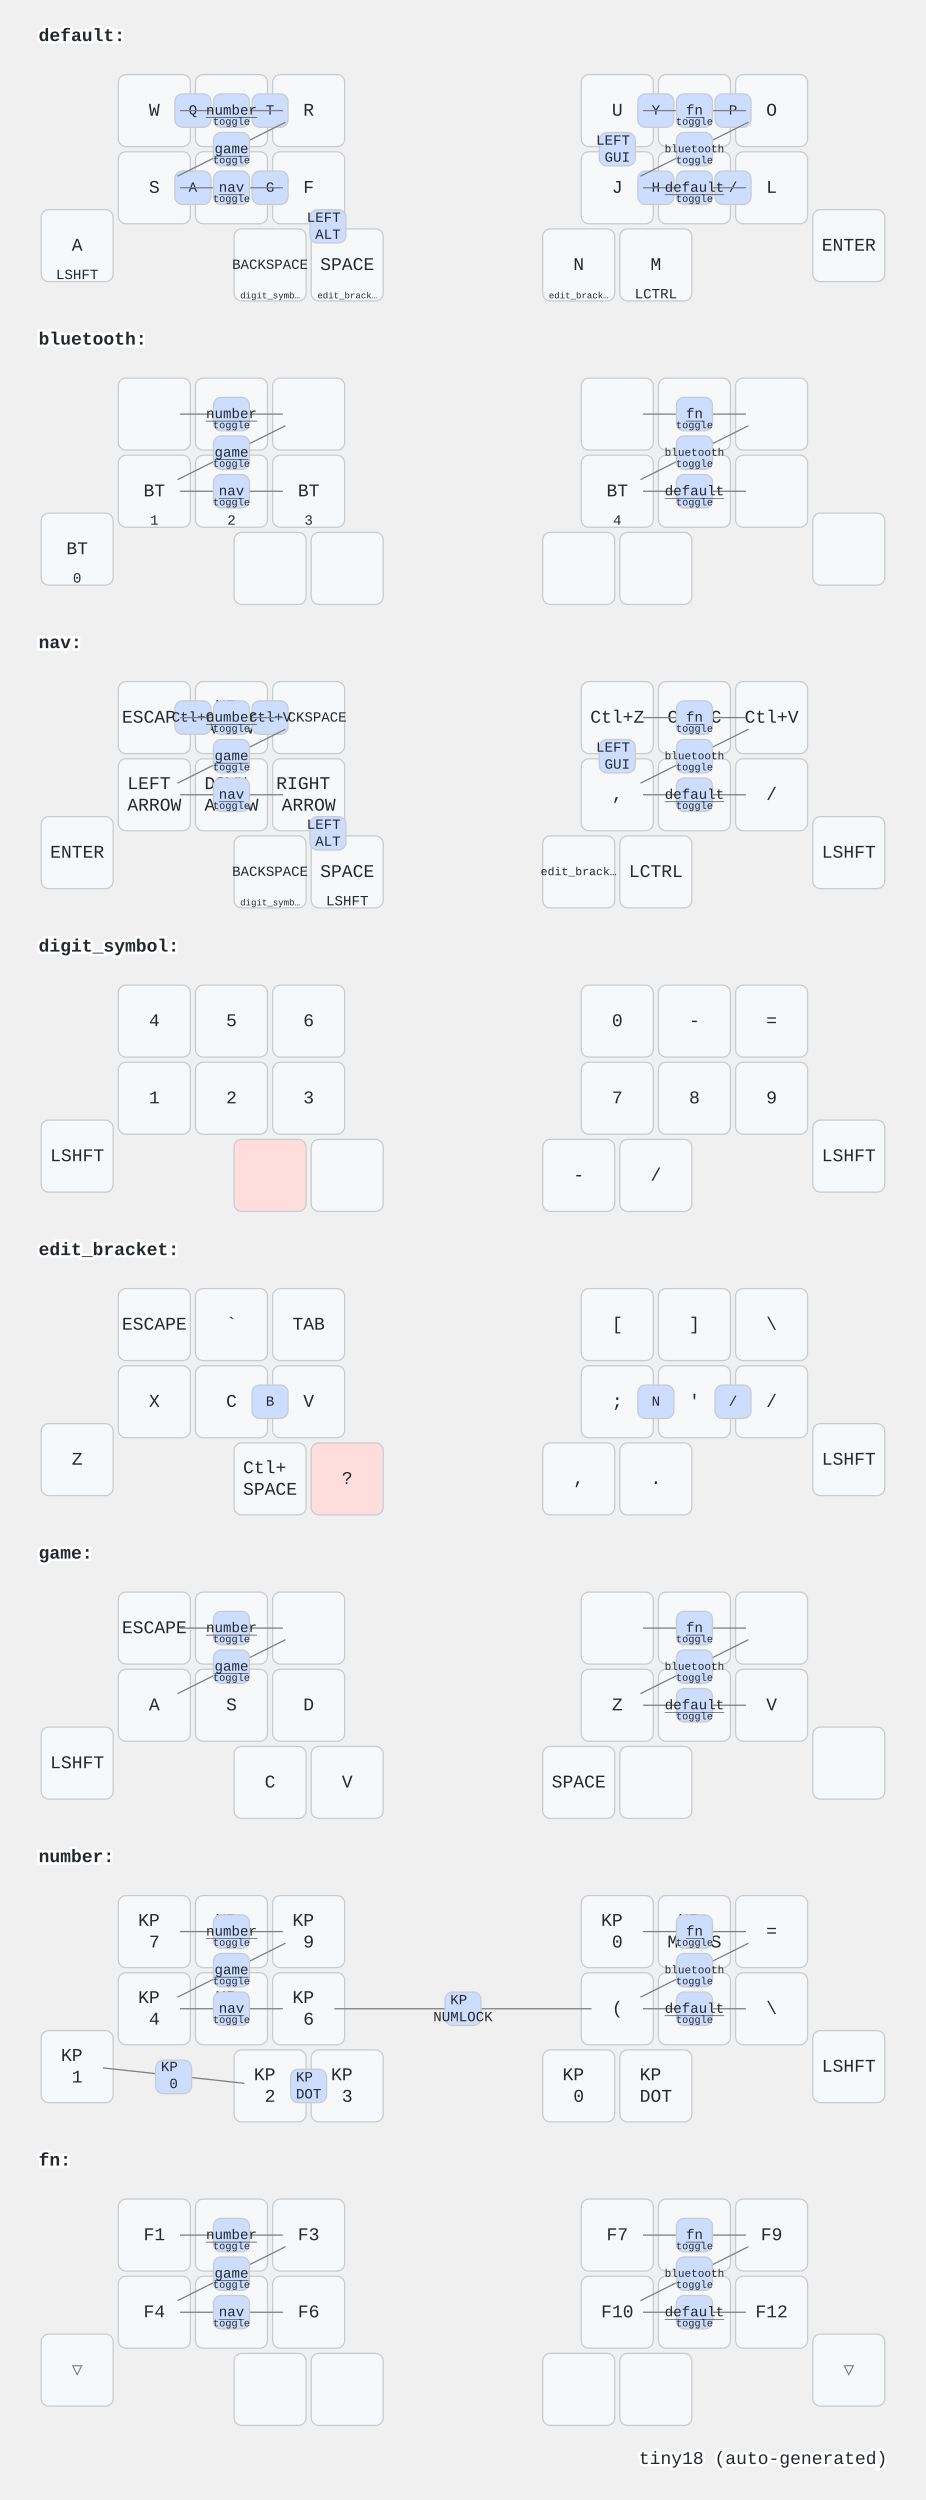
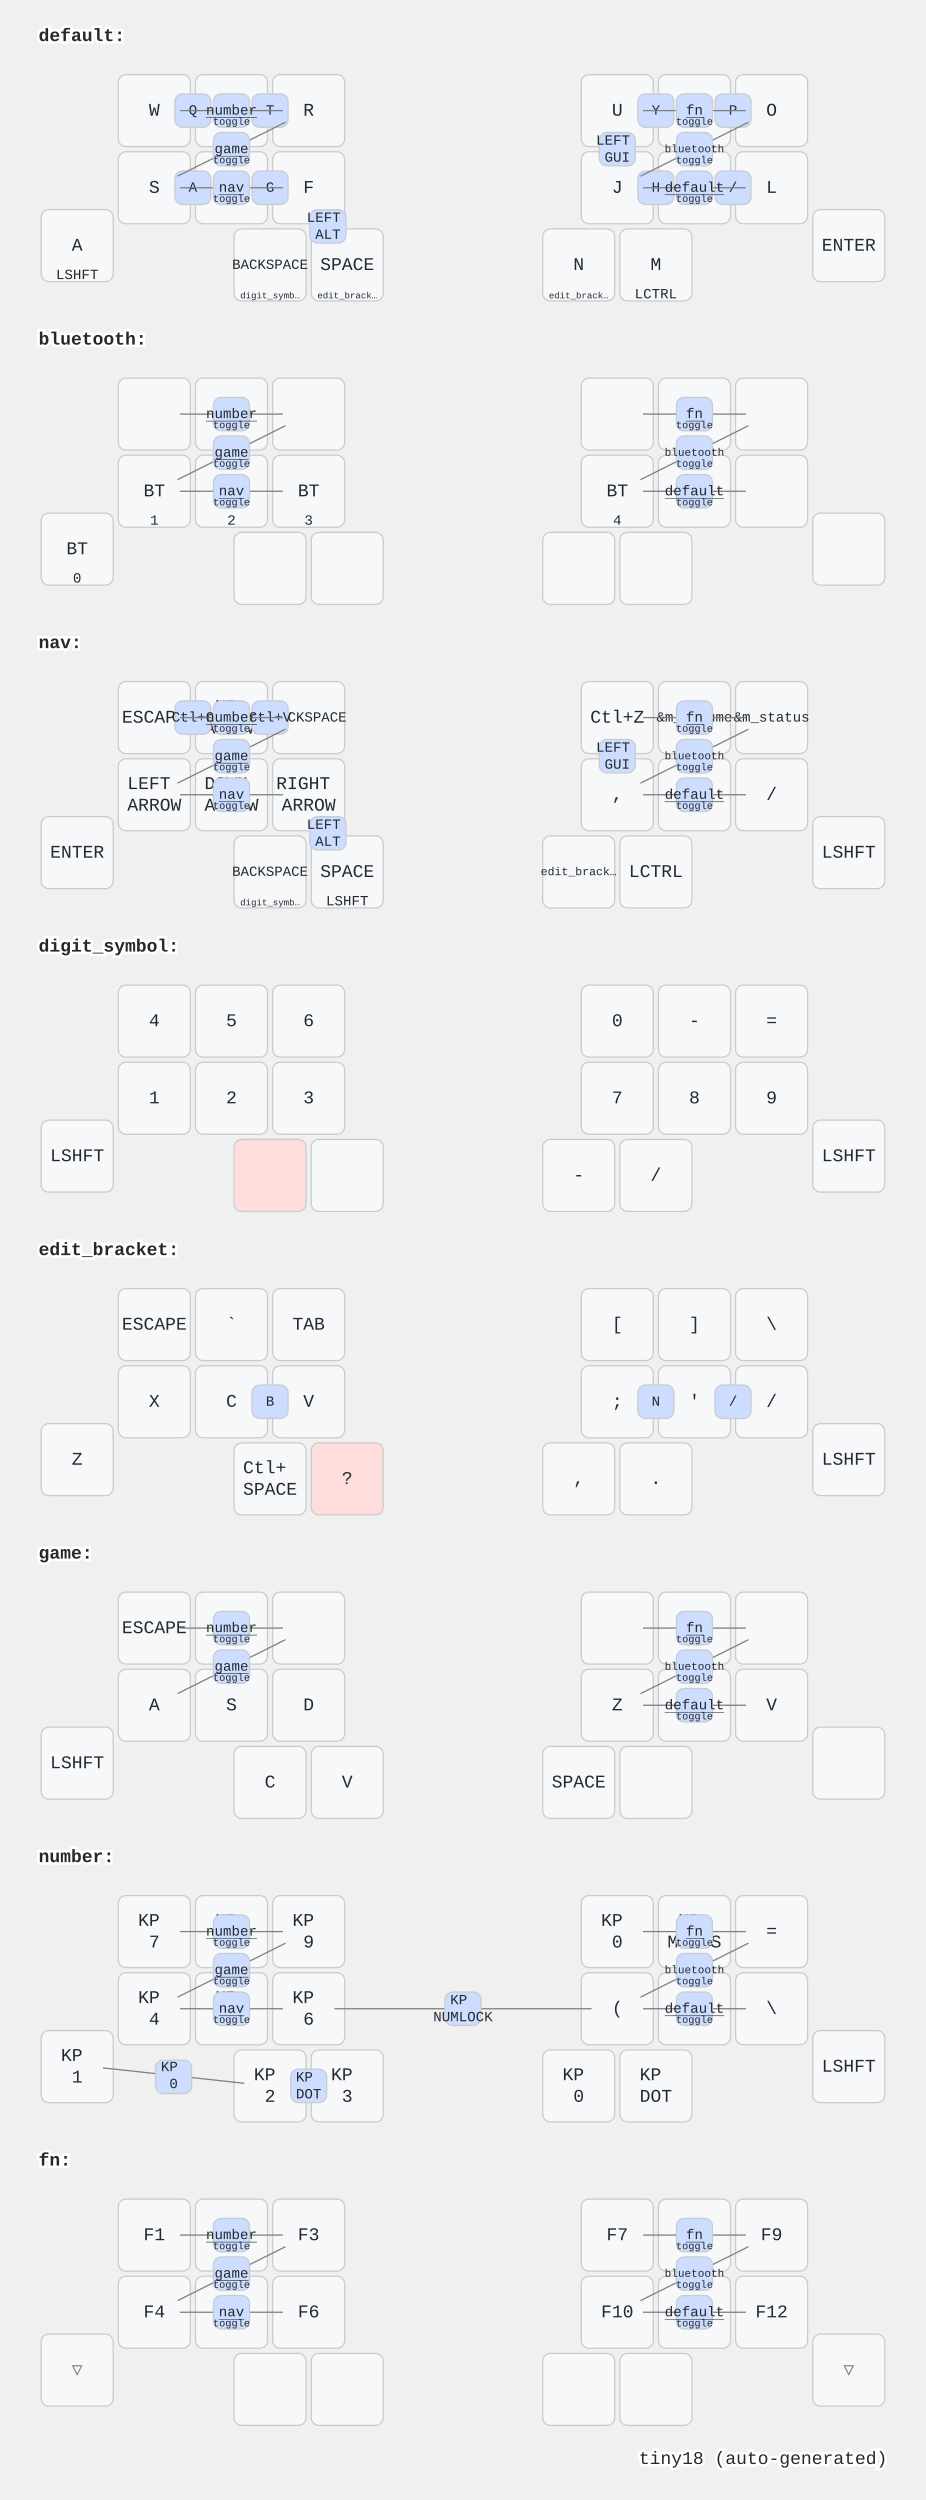
<svg xmlns="http://www.w3.org/2000/svg" width="720" height="1944" viewBox="0 0 720 1944" class="keymap">
  <style>/* inherit to force styles through use tags */
svg path {
    fill: inherit;
}

/* font and background color specifications */
svg.keymap {
    font-family: SFMono-Regular,Consolas,Liberation Mono,Menlo,monospace;
    font-size: 14px;
    font-kerning: normal;
    text-rendering: optimizeLegibility;
    fill: #24292e;
}

/* default key styling */
rect.key {
    fill: #f6f8fa;
}

rect.key, rect.combo {
    stroke: #c9cccf;
    stroke-width: 1;
}

/* default key side styling, only used is draw_key_sides is set */
rect.side {
    filter: brightness(90%);
}

/* color accent for combo boxes */
rect.combo, rect.combo-separate {
    fill: #cdf;
}

/* color accent for held keys */
rect.held, rect.combo.held {
    fill: #fdd;
}

/* color accent for ghost (optional) keys */
rect.ghost, rect.combo.ghost {
    stroke-dasharray: 4, 4;
    stroke-width: 2;
}

text {
    text-anchor: middle;
    dominant-baseline: middle;
}

/* styling for layer labels */
text.label {
    font-weight: bold;
    text-anchor: start;
    stroke: white;
    stroke-width: 4;
    paint-order: stroke;
}

/* styling for optional footer */
text.footer {
    text-anchor: end;
    dominant-baseline: auto;
    stroke: white;
    stroke-width: 4;
    paint-order: stroke;
}

/* styling for combo tap, and key non-tap label text */
text.combo, text.hold, text.shifted, text.left, text.right, text.tl, text.tr, text.bl, text.br {
    font-size: 11px;
}

text.hold, text.bl, text.br {
    text-anchor: middle;
    dominant-baseline: auto;
}

text.shifted, text.tl, text.tr {
    text-anchor: middle;
    dominant-baseline: hanging;
}

text.left, text.tl, text.bl {
    text-anchor: start;
}

text.right, text.tr, text.br {
    text-anchor: end;
}

text.layer-activator {
    text-decoration: underline;
}

/* styling for hold/shifted label text in combo box */
text.combo.hold, text.combo.shifted, text.combo.left, text.combo.right {
    font-size: 8px;
}

/* lighter symbol for transparent keys */
text.trans {
    fill: #7b7e81;
}

/* styling for combo dendrons */
path.combo {
    stroke-width: 1;
    stroke: gray;
    fill: none;
}

/* Start Tabler Icons Cleanup */
/* cannot use height/width with glyphs */
.icon-tabler &gt; path {
    fill: inherit;
    stroke: inherit;
    stroke-width: 2;
}
/* hide tabler's default box */
.icon-tabler &gt; path[stroke="none"][fill="none"] {
    visibility: hidden;
}
/* End Tabler Icons Cleanup */
</style>
  <g transform="translate(30, 0)" class="layer-default">
    <text x="0" y="28" class="label" id="default">default:</text>
    <g transform="translate(0, 56)">
      <g transform="translate(90, 30)" class="key keypos-0">
        <rect rx="6" ry="6" x="-28" y="-28" width="56" height="56" class="key" />
        <text x="0" y="0" class="key tap">W</text>
      </g>
      <g transform="translate(150, 30)" class="key keypos-1">
        <rect rx="6" ry="6" x="-28" y="-28" width="56" height="56" class="key" />
        <text x="0" y="0" class="key tap">E</text>
      </g>
      <g transform="translate(210, 30)" class="key keypos-2">
        <rect rx="6" ry="6" x="-28" y="-28" width="56" height="56" class="key" />
        <text x="0" y="0" class="key tap">R</text>
      </g>
      <g transform="translate(450, 30)" class="key keypos-3">
        <rect rx="6" ry="6" x="-28" y="-28" width="56" height="56" class="key" />
        <text x="0" y="0" class="key tap">U</text>
      </g>
      <g transform="translate(510, 30)" class="key keypos-4">
        <rect rx="6" ry="6" x="-28" y="-28" width="56" height="56" class="key" />
        <text x="0" y="0" class="key tap">I</text>
      </g>
      <g transform="translate(570, 30)" class="key keypos-5">
        <rect rx="6" ry="6" x="-28" y="-28" width="56" height="56" class="key" />
        <text x="0" y="0" class="key tap">O</text>
      </g>
      <g transform="translate(30, 135)" class="key keypos-6">
        <rect rx="6" ry="6" x="-28" y="-28" width="56" height="56" class="key" />
        <text x="0" y="0" class="key tap">A</text>
        <text x="0" y="26" class="key hold">LSHFT</text>
      </g>
      <g transform="translate(90, 90)" class="key keypos-7">
        <rect rx="6" ry="6" x="-28" y="-28" width="56" height="56" class="key" />
        <text x="0" y="0" class="key tap">S</text>
      </g>
      <g transform="translate(150, 90)" class="key keypos-8">
        <rect rx="6" ry="6" x="-28" y="-28" width="56" height="56" class="key" />
        <text x="0" y="0" class="key tap">D</text>
      </g>
      <g transform="translate(210, 90)" class="key keypos-9">
        <rect rx="6" ry="6" x="-28" y="-28" width="56" height="56" class="key" />
        <text x="0" y="0" class="key tap">F</text>
      </g>
      <g transform="translate(450, 90)" class="key keypos-10">
        <rect rx="6" ry="6" x="-28" y="-28" width="56" height="56" class="key" />
        <text x="0" y="0" class="key tap">J</text>
      </g>
      <g transform="translate(510, 90)" class="key keypos-11">
        <rect rx="6" ry="6" x="-28" y="-28" width="56" height="56" class="key" />
        <text x="0" y="0" class="key tap">K</text>
      </g>
      <g transform="translate(570, 90)" class="key keypos-12">
        <rect rx="6" ry="6" x="-28" y="-28" width="56" height="56" class="key" />
        <text x="0" y="0" class="key tap">L</text>
      </g>
      <g transform="translate(630, 135)" class="key keypos-13">
        <rect rx="6" ry="6" x="-28" y="-28" width="56" height="56" class="key" />
        <text x="0" y="0" class="key tap">ENTER</text>
      </g>
      <g transform="translate(180, 150)" class="key keypos-14">
        <rect rx="6" ry="6" x="-28" y="-28" width="56" height="56" class="key" />
        <text x="0" y="0" class="key tap">
          <tspan style="font-size: 78%">BACKSPACE</tspan>
        </text>
        <a href="#digit_symbol">
          <text x="0" y="26" class="key hold layer-activator">
            <tspan style="font-size: 64%">digit_symb…</tspan>
          </text>
        </a>
      </g>
      <g transform="translate(240, 150)" class="key keypos-15">
        <rect rx="6" ry="6" x="-28" y="-28" width="56" height="56" class="key" />
        <text x="0" y="0" class="key tap">SPACE</text>
        <a href="#edit_bracket">
          <text x="0" y="26" class="key hold layer-activator">
            <tspan style="font-size: 64%">edit_brack…</tspan>
          </text>
        </a>
      </g>
      <g transform="translate(420, 150)" class="key keypos-16">
        <rect rx="6" ry="6" x="-28" y="-28" width="56" height="56" class="key" />
        <text x="0" y="0" class="key tap">N</text>
        <a href="#edit_bracket">
          <text x="0" y="26" class="key hold layer-activator">
            <tspan style="font-size: 64%">edit_brack…</tspan>
          </text>
        </a>
      </g>
      <g transform="translate(480, 150)" class="key keypos-17">
        <rect rx="6" ry="6" x="-28" y="-28" width="56" height="56" class="key" />
        <text x="0" y="0" class="key tap">M</text>
        <text x="0" y="26" class="key hold">LCTRL</text>
      </g>
      <g class="combo combopos-0">
        <rect rx="6" ry="6" x="106" y="17" width="28" height="26" class="combo" />
        <text x="120" y="30" class="combo tap">Q</text>
      </g>
      <g class="combo combopos-1">
        <rect rx="6" ry="6" x="166" y="17" width="28" height="26" class="combo" />
        <text x="180" y="30" class="combo tap">T</text>
      </g>
      <g class="combo combopos-2">
        <rect rx="6" ry="6" x="106" y="77" width="28" height="26" class="combo" />
        <text x="120" y="90" class="combo tap">A</text>
      </g>
      <g class="combo combopos-3">
        <rect rx="6" ry="6" x="466" y="17" width="28" height="26" class="combo" />
        <text x="480" y="30" class="combo tap">Y</text>
      </g>
      <g class="combo combopos-4">
        <rect rx="6" ry="6" x="526" y="17" width="28" height="26" class="combo" />
        <text x="540" y="30" class="combo tap">P</text>
      </g>
      <g class="combo combopos-5">
        <rect rx="6" ry="6" x="166" y="77" width="28" height="26" class="combo" />
        <text x="180" y="90" class="combo tap">G</text>
      </g>
      <g class="combo combopos-6">
        <rect rx="6" ry="6" x="466" y="77" width="28" height="26" class="combo" />
        <text x="480" y="90" class="combo tap">H</text>
      </g>
      <g class="combo combopos-7">
        <rect rx="6" ry="6" x="526" y="77" width="28" height="26" class="combo" />
        <text x="540" y="90" class="combo tap">/</text>
      </g>
      <g class="combo combopos-8">
        <rect rx="6" ry="6" x="211" y="107" width="28" height="26" class="combo" />
        <text x="225" y="120" class="combo tap">
          <tspan x="225" dy="-0.6em">LEFT</tspan>
          <tspan x="225" dy="1.2em">ALT</tspan>
        </text>
      </g>
      <g class="combo combopos-9">
        <rect rx="6" ry="6" x="436" y="47" width="28" height="26" class="combo" />
        <text x="450" y="60" class="combo tap">
          <tspan x="450" dy="-0.6em">LEFT</tspan>
          <tspan x="450" dy="1.2em">GUI</tspan>
        </text>
      </g>
      <g class="combo combopos-10">
        <path d="M510,90 l-40,0" class="combo" />
        <path d="M510,90 l40,0" class="combo" />
        <rect rx="6" ry="6" x="496" y="77" width="28" height="26" class="combo" />
        <a href="#default">
          <text x="510" y="90" class="combo tap layer-activator">default</text>
        </a>
        <text x="510" y="101" class="combo hold">toggle</text>
      </g>
      <g class="combo combopos-11">
        <path d="M150,90 l-40,0" class="combo" />
        <path d="M150,90 l40,0" class="combo" />
        <rect rx="6" ry="6" x="136" y="77" width="28" height="26" class="combo" />
        <a href="#nav">
          <text x="150" y="90" class="combo tap layer-activator">nav</text>
        </a>
        <text x="150" y="101" class="combo hold">toggle</text>
      </g>
      <g class="combo combopos-12">
        <path d="M150,30 l-40,0" class="combo" />
        <path d="M150,30 l40,0" class="combo" />
        <rect rx="6" ry="6" x="136" y="17" width="28" height="26" class="combo" />
        <a href="#number">
          <text x="150" y="30" class="combo tap layer-activator">number</text>
        </a>
        <text x="150" y="41" class="combo hold">toggle</text>
      </g>
      <g class="combo combopos-13">
        <path d="M150,60 l42,-21" class="combo" />
        <path d="M150,60 l-42,21" class="combo" />
        <rect rx="6" ry="6" x="136" y="47" width="28" height="26" class="combo" />
        <a href="#game">
          <text x="150" y="60" class="combo tap layer-activator">game</text>
        </a>
        <text x="150" y="71" class="combo hold">toggle</text>
      </g>
      <g class="combo combopos-14">
        <path d="M510,30 l-40,0" class="combo" />
        <path d="M510,30 l40,0" class="combo" />
        <rect rx="6" ry="6" x="496" y="17" width="28" height="26" class="combo" />
        <a href="#fn">
          <text x="510" y="30" class="combo tap layer-activator">fn</text>
        </a>
        <text x="510" y="41" class="combo hold">toggle</text>
      </g>
      <g class="combo combopos-15">
        <path d="M510,60 l42,-21" class="combo" />
        <path d="M510,60 l-42,21" class="combo" />
        <rect rx="6" ry="6" x="496" y="47" width="28" height="26" class="combo" />
        <a href="#bluetooth">
          <text x="510" y="60" class="combo tap layer-activator">
            <tspan style="font-size: 78%">bluetooth</tspan>
          </text>
        </a>
        <text x="510" y="71" class="combo hold">toggle</text>
      </g>
    </g>
  </g>
  <g transform="translate(30, 236)" class="layer-bluetooth">
    <text x="0" y="28" class="label" id="bluetooth">bluetooth:</text>
    <g transform="translate(0, 56)">
      <g transform="translate(90, 30)" class="key keypos-0">
        <rect rx="6" ry="6" x="-28" y="-28" width="56" height="56" class="key" />
      </g>
      <g transform="translate(150, 30)" class="key keypos-1">
        <rect rx="6" ry="6" x="-28" y="-28" width="56" height="56" class="key" />
      </g>
      <g transform="translate(210, 30)" class="key keypos-2">
        <rect rx="6" ry="6" x="-28" y="-28" width="56" height="56" class="key" />
      </g>
      <g transform="translate(450, 30)" class="key keypos-3">
        <rect rx="6" ry="6" x="-28" y="-28" width="56" height="56" class="key" />
      </g>
      <g transform="translate(510, 30)" class="key keypos-4">
        <rect rx="6" ry="6" x="-28" y="-28" width="56" height="56" class="key" />
      </g>
      <g transform="translate(570, 30)" class="key keypos-5">
        <rect rx="6" ry="6" x="-28" y="-28" width="56" height="56" class="key" />
      </g>
      <g transform="translate(30, 135)" class="key keypos-6">
        <rect rx="6" ry="6" x="-28" y="-28" width="56" height="56" class="key" />
        <text x="0" y="0" class="key tap">BT</text>
        <text x="0" y="26" class="key hold">0</text>
      </g>
      <g transform="translate(90, 90)" class="key keypos-7">
        <rect rx="6" ry="6" x="-28" y="-28" width="56" height="56" class="key" />
        <text x="0" y="0" class="key tap">BT</text>
        <text x="0" y="26" class="key hold">1</text>
      </g>
      <g transform="translate(150, 90)" class="key keypos-8">
        <rect rx="6" ry="6" x="-28" y="-28" width="56" height="56" class="key" />
        <text x="0" y="0" class="key tap">BT</text>
        <text x="0" y="26" class="key hold">2</text>
      </g>
      <g transform="translate(210, 90)" class="key keypos-9">
        <rect rx="6" ry="6" x="-28" y="-28" width="56" height="56" class="key" />
        <text x="0" y="0" class="key tap">BT</text>
        <text x="0" y="26" class="key hold">3</text>
      </g>
      <g transform="translate(450, 90)" class="key keypos-10">
        <rect rx="6" ry="6" x="-28" y="-28" width="56" height="56" class="key" />
        <text x="0" y="0" class="key tap">BT</text>
        <text x="0" y="26" class="key hold">4</text>
      </g>
      <g transform="translate(510, 90)" class="key keypos-11">
        <rect rx="6" ry="6" x="-28" y="-28" width="56" height="56" class="key" />
      </g>
      <g transform="translate(570, 90)" class="key keypos-12">
        <rect rx="6" ry="6" x="-28" y="-28" width="56" height="56" class="key" />
      </g>
      <g transform="translate(630, 135)" class="key keypos-13">
        <rect rx="6" ry="6" x="-28" y="-28" width="56" height="56" class="key" />
      </g>
      <g transform="translate(180, 150)" class="key keypos-14">
        <rect rx="6" ry="6" x="-28" y="-28" width="56" height="56" class="key" />
      </g>
      <g transform="translate(240, 150)" class="key keypos-15">
        <rect rx="6" ry="6" x="-28" y="-28" width="56" height="56" class="key" />
      </g>
      <g transform="translate(420, 150)" class="key keypos-16">
        <rect rx="6" ry="6" x="-28" y="-28" width="56" height="56" class="key" />
      </g>
      <g transform="translate(480, 150)" class="key keypos-17">
        <rect rx="6" ry="6" x="-28" y="-28" width="56" height="56" class="key" />
      </g>
      <g class="combo combopos-0">
        <path d="M510,90 l-40,0" class="combo" />
        <path d="M510,90 l40,0" class="combo" />
        <rect rx="6" ry="6" x="496" y="77" width="28" height="26" class="combo" />
        <a href="#default">
          <text x="510" y="90" class="combo tap layer-activator">default</text>
        </a>
        <text x="510" y="101" class="combo hold">toggle</text>
      </g>
      <g class="combo combopos-1">
        <path d="M150,90 l-40,0" class="combo" />
        <path d="M150,90 l40,0" class="combo" />
        <rect rx="6" ry="6" x="136" y="77" width="28" height="26" class="combo" />
        <a href="#nav">
          <text x="150" y="90" class="combo tap layer-activator">nav</text>
        </a>
        <text x="150" y="101" class="combo hold">toggle</text>
      </g>
      <g class="combo combopos-2">
        <path d="M150,30 l-40,0" class="combo" />
        <path d="M150,30 l40,0" class="combo" />
        <rect rx="6" ry="6" x="136" y="17" width="28" height="26" class="combo" />
        <a href="#number">
          <text x="150" y="30" class="combo tap layer-activator">number</text>
        </a>
        <text x="150" y="41" class="combo hold">toggle</text>
      </g>
      <g class="combo combopos-3">
        <path d="M150,60 l42,-21" class="combo" />
        <path d="M150,60 l-42,21" class="combo" />
        <rect rx="6" ry="6" x="136" y="47" width="28" height="26" class="combo" />
        <a href="#game">
          <text x="150" y="60" class="combo tap layer-activator">game</text>
        </a>
        <text x="150" y="71" class="combo hold">toggle</text>
      </g>
      <g class="combo combopos-4">
        <path d="M510,30 l-40,0" class="combo" />
        <path d="M510,30 l40,0" class="combo" />
        <rect rx="6" ry="6" x="496" y="17" width="28" height="26" class="combo" />
        <a href="#fn">
          <text x="510" y="30" class="combo tap layer-activator">fn</text>
        </a>
        <text x="510" y="41" class="combo hold">toggle</text>
      </g>
      <g class="combo combopos-5">
        <path d="M510,60 l42,-21" class="combo" />
        <path d="M510,60 l-42,21" class="combo" />
        <rect rx="6" ry="6" x="496" y="47" width="28" height="26" class="combo" />
        <a href="#bluetooth">
          <text x="510" y="60" class="combo tap layer-activator">
            <tspan style="font-size: 78%">bluetooth</tspan>
          </text>
        </a>
        <text x="510" y="71" class="combo hold">toggle</text>
      </g>
    </g>
  </g>
  <g transform="translate(30, 472)" class="layer-nav">
    <text x="0" y="28" class="label" id="nav">nav:</text>
    <g transform="translate(0, 56)">
      <g transform="translate(90, 30)" class="key keypos-0">
        <rect rx="6" ry="6" x="-28" y="-28" width="56" height="56" class="key" />
        <text x="0" y="0" class="key tap">ESCAPE</text>
      </g>
      <g transform="translate(150, 30)" class="key keypos-1">
        <rect rx="6" ry="6" x="-28" y="-28" width="56" height="56" class="key" />
        <text x="0" y="0" class="key tap">
          <tspan x="0" dy="-0.6em">UP</tspan>
          <tspan x="0" dy="1.2em">ARROW</tspan>
        </text>
      </g>
      <g transform="translate(210, 30)" class="key keypos-2">
        <rect rx="6" ry="6" x="-28" y="-28" width="56" height="56" class="key" />
        <text x="0" y="0" class="key tap">
          <tspan style="font-size: 78%">BACKSPACE</tspan>
        </text>
      </g>
      <g transform="translate(450, 30)" class="key keypos-3">
        <rect rx="6" ry="6" x="-28" y="-28" width="56" height="56" class="key" />
        <text x="0" y="0" class="key tap">Ctl+Z</text>
      </g>
      <g transform="translate(510, 30)" class="key keypos-4">
        <rect rx="6" ry="6" x="-28" y="-28" width="56" height="56" class="key" />
-         <text x="0" y="0" class="key tap">Ctl+C</text>
+         <text x="0" y="0" class="key tap">
+           <tspan style="font-size: 78%">&amp;m_resume</tspan>
+         </text>
      </g>
      <g transform="translate(570, 30)" class="key keypos-5">
        <rect rx="6" ry="6" x="-28" y="-28" width="56" height="56" class="key" />
-         <text x="0" y="0" class="key tap">Ctl+V</text>
+         <text x="0" y="0" class="key tap">
+           <tspan style="font-size: 78%">&amp;m_status</tspan>
+         </text>
      </g>
      <g transform="translate(30, 135)" class="key keypos-6">
        <rect rx="6" ry="6" x="-28" y="-28" width="56" height="56" class="key" />
        <text x="0" y="0" class="key tap">ENTER</text>
      </g>
      <g transform="translate(90, 90)" class="key keypos-7">
        <rect rx="6" ry="6" x="-28" y="-28" width="56" height="56" class="key" />
        <text x="0" y="0" class="key tap">
          <tspan x="0" dy="-0.6em">LEFT</tspan>
          <tspan x="0" dy="1.2em">ARROW</tspan>
        </text>
      </g>
      <g transform="translate(150, 90)" class="key keypos-8">
        <rect rx="6" ry="6" x="-28" y="-28" width="56" height="56" class="key" />
        <text x="0" y="0" class="key tap">
          <tspan x="0" dy="-0.6em">DOWN</tspan>
          <tspan x="0" dy="1.2em">ARROW</tspan>
        </text>
      </g>
      <g transform="translate(210, 90)" class="key keypos-9">
        <rect rx="6" ry="6" x="-28" y="-28" width="56" height="56" class="key" />
        <text x="0" y="0" class="key tap">
          <tspan x="0" dy="-0.6em">RIGHT</tspan>
          <tspan x="0" dy="1.2em">ARROW</tspan>
        </text>
      </g>
      <g transform="translate(450, 90)" class="key keypos-10">
        <rect rx="6" ry="6" x="-28" y="-28" width="56" height="56" class="key" />
        <text x="0" y="0" class="key tap">,</text>
      </g>
      <g transform="translate(510, 90)" class="key keypos-11">
        <rect rx="6" ry="6" x="-28" y="-28" width="56" height="56" class="key" />
        <text x="0" y="0" class="key tap">.</text>
      </g>
      <g transform="translate(570, 90)" class="key keypos-12">
        <rect rx="6" ry="6" x="-28" y="-28" width="56" height="56" class="key" />
        <text x="0" y="0" class="key tap">/</text>
      </g>
      <g transform="translate(630, 135)" class="key keypos-13">
        <rect rx="6" ry="6" x="-28" y="-28" width="56" height="56" class="key" />
        <text x="0" y="0" class="key tap">LSHFT</text>
      </g>
      <g transform="translate(180, 150)" class="key keypos-14">
        <rect rx="6" ry="6" x="-28" y="-28" width="56" height="56" class="key" />
        <text x="0" y="0" class="key tap">
          <tspan style="font-size: 78%">BACKSPACE</tspan>
        </text>
        <a href="#digit_symbol">
          <text x="0" y="26" class="key hold layer-activator">
            <tspan style="font-size: 64%">digit_symb…</tspan>
          </text>
        </a>
      </g>
      <g transform="translate(240, 150)" class="key keypos-15">
        <rect rx="6" ry="6" x="-28" y="-28" width="56" height="56" class="key" />
        <text x="0" y="0" class="key tap">SPACE</text>
        <text x="0" y="26" class="key hold">LSHFT</text>
      </g>
      <g transform="translate(420, 150)" class="key keypos-16">
        <rect rx="6" ry="6" x="-28" y="-28" width="56" height="56" class="key" />
        <a href="#edit_bracket">
          <text x="0" y="0" class="key tap layer-activator">
            <tspan style="font-size: 64%">edit_brack…</tspan>
          </text>
        </a>
      </g>
      <g transform="translate(480, 150)" class="key keypos-17">
        <rect rx="6" ry="6" x="-28" y="-28" width="56" height="56" class="key" />
        <text x="0" y="0" class="key tap">LCTRL</text>
      </g>
      <g class="combo combopos-0">
        <rect rx="6" ry="6" x="106" y="17" width="28" height="26" class="combo" />
        <text x="120" y="30" class="combo tap">Ctl+C</text>
      </g>
      <g class="combo combopos-1">
        <rect rx="6" ry="6" x="166" y="17" width="28" height="26" class="combo" />
        <text x="180" y="30" class="combo tap">Ctl+V</text>
      </g>
      <g class="combo combopos-2">
        <rect rx="6" ry="6" x="211" y="107" width="28" height="26" class="combo" />
        <text x="225" y="120" class="combo tap">
          <tspan x="225" dy="-0.6em">LEFT</tspan>
          <tspan x="225" dy="1.2em">ALT</tspan>
        </text>
      </g>
      <g class="combo combopos-3">
        <rect rx="6" ry="6" x="436" y="47" width="28" height="26" class="combo" />
        <text x="450" y="60" class="combo tap">
          <tspan x="450" dy="-0.6em">LEFT</tspan>
          <tspan x="450" dy="1.2em">GUI</tspan>
        </text>
      </g>
      <g class="combo combopos-4">
        <path d="M510,90 l-40,0" class="combo" />
        <path d="M510,90 l40,0" class="combo" />
        <rect rx="6" ry="6" x="496" y="77" width="28" height="26" class="combo" />
        <a href="#default">
          <text x="510" y="90" class="combo tap layer-activator">default</text>
        </a>
        <text x="510" y="101" class="combo hold">toggle</text>
      </g>
      <g class="combo combopos-5">
        <path d="M150,90 l-40,0" class="combo" />
        <path d="M150,90 l40,0" class="combo" />
        <rect rx="6" ry="6" x="136" y="77" width="28" height="26" class="combo" />
        <a href="#nav">
          <text x="150" y="90" class="combo tap layer-activator">nav</text>
        </a>
        <text x="150" y="101" class="combo hold">toggle</text>
      </g>
      <g class="combo combopos-6">
        <path d="M150,30 l-40,0" class="combo" />
        <path d="M150,30 l40,0" class="combo" />
        <rect rx="6" ry="6" x="136" y="17" width="28" height="26" class="combo" />
        <a href="#number">
          <text x="150" y="30" class="combo tap layer-activator">number</text>
        </a>
        <text x="150" y="41" class="combo hold">toggle</text>
      </g>
      <g class="combo combopos-7">
        <path d="M150,60 l42,-21" class="combo" />
        <path d="M150,60 l-42,21" class="combo" />
        <rect rx="6" ry="6" x="136" y="47" width="28" height="26" class="combo" />
        <a href="#game">
          <text x="150" y="60" class="combo tap layer-activator">game</text>
        </a>
        <text x="150" y="71" class="combo hold">toggle</text>
      </g>
      <g class="combo combopos-8">
        <path d="M510,30 l-40,0" class="combo" />
        <path d="M510,30 l40,0" class="combo" />
        <rect rx="6" ry="6" x="496" y="17" width="28" height="26" class="combo" />
        <a href="#fn">
          <text x="510" y="30" class="combo tap layer-activator">fn</text>
        </a>
        <text x="510" y="41" class="combo hold">toggle</text>
      </g>
      <g class="combo combopos-9">
        <path d="M510,60 l42,-21" class="combo" />
        <path d="M510,60 l-42,21" class="combo" />
        <rect rx="6" ry="6" x="496" y="47" width="28" height="26" class="combo" />
        <a href="#bluetooth">
          <text x="510" y="60" class="combo tap layer-activator">
            <tspan style="font-size: 78%">bluetooth</tspan>
          </text>
        </a>
        <text x="510" y="71" class="combo hold">toggle</text>
      </g>
    </g>
  </g>
  <g transform="translate(30, 708)" class="layer-digit_symbol">
    <text x="0" y="28" class="label" id="digit_symbol">digit_symbol:</text>
    <g transform="translate(0, 56)">
      <g transform="translate(90, 30)" class="key keypos-0">
        <rect rx="6" ry="6" x="-28" y="-28" width="56" height="56" class="key" />
        <text x="0" y="0" class="key tap">4</text>
      </g>
      <g transform="translate(150, 30)" class="key keypos-1">
        <rect rx="6" ry="6" x="-28" y="-28" width="56" height="56" class="key" />
        <text x="0" y="0" class="key tap">5</text>
      </g>
      <g transform="translate(210, 30)" class="key keypos-2">
        <rect rx="6" ry="6" x="-28" y="-28" width="56" height="56" class="key" />
        <text x="0" y="0" class="key tap">6</text>
      </g>
      <g transform="translate(450, 30)" class="key keypos-3">
        <rect rx="6" ry="6" x="-28" y="-28" width="56" height="56" class="key" />
        <text x="0" y="0" class="key tap">0</text>
      </g>
      <g transform="translate(510, 30)" class="key keypos-4">
        <rect rx="6" ry="6" x="-28" y="-28" width="56" height="56" class="key" />
        <text x="0" y="0" class="key tap">-</text>
      </g>
      <g transform="translate(570, 30)" class="key keypos-5">
        <rect rx="6" ry="6" x="-28" y="-28" width="56" height="56" class="key" />
        <text x="0" y="0" class="key tap">=</text>
      </g>
      <g transform="translate(30, 135)" class="key keypos-6">
        <rect rx="6" ry="6" x="-28" y="-28" width="56" height="56" class="key" />
        <text x="0" y="0" class="key tap">LSHFT</text>
      </g>
      <g transform="translate(90, 90)" class="key keypos-7">
        <rect rx="6" ry="6" x="-28" y="-28" width="56" height="56" class="key" />
        <text x="0" y="0" class="key tap">1</text>
      </g>
      <g transform="translate(150, 90)" class="key keypos-8">
        <rect rx="6" ry="6" x="-28" y="-28" width="56" height="56" class="key" />
        <text x="0" y="0" class="key tap">2</text>
      </g>
      <g transform="translate(210, 90)" class="key keypos-9">
        <rect rx="6" ry="6" x="-28" y="-28" width="56" height="56" class="key" />
        <text x="0" y="0" class="key tap">3</text>
      </g>
      <g transform="translate(450, 90)" class="key keypos-10">
        <rect rx="6" ry="6" x="-28" y="-28" width="56" height="56" class="key" />
        <text x="0" y="0" class="key tap">7</text>
      </g>
      <g transform="translate(510, 90)" class="key keypos-11">
        <rect rx="6" ry="6" x="-28" y="-28" width="56" height="56" class="key" />
        <text x="0" y="0" class="key tap">8</text>
      </g>
      <g transform="translate(570, 90)" class="key keypos-12">
        <rect rx="6" ry="6" x="-28" y="-28" width="56" height="56" class="key" />
        <text x="0" y="0" class="key tap">9</text>
      </g>
      <g transform="translate(630, 135)" class="key keypos-13">
        <rect rx="6" ry="6" x="-28" y="-28" width="56" height="56" class="key" />
        <text x="0" y="0" class="key tap">LSHFT</text>
      </g>
      <g transform="translate(180, 150)" class="key held keypos-14">
        <rect rx="6" ry="6" x="-28" y="-28" width="56" height="56" class="key held" />
      </g>
      <g transform="translate(240, 150)" class="key keypos-15">
        <rect rx="6" ry="6" x="-28" y="-28" width="56" height="56" class="key" />
      </g>
      <g transform="translate(420, 150)" class="key keypos-16">
        <rect rx="6" ry="6" x="-28" y="-28" width="56" height="56" class="key" />
        <text x="0" y="0" class="key tap">-</text>
      </g>
      <g transform="translate(480, 150)" class="key keypos-17">
        <rect rx="6" ry="6" x="-28" y="-28" width="56" height="56" class="key" />
        <text x="0" y="0" class="key tap">/</text>
      </g>
    </g>
  </g>
  <g transform="translate(30, 944)" class="layer-edit_bracket">
    <text x="0" y="28" class="label" id="edit_bracket">edit_bracket:</text>
    <g transform="translate(0, 56)">
      <g transform="translate(90, 30)" class="key keypos-0">
        <rect rx="6" ry="6" x="-28" y="-28" width="56" height="56" class="key" />
        <text x="0" y="0" class="key tap">ESCAPE</text>
      </g>
      <g transform="translate(150, 30)" class="key keypos-1">
        <rect rx="6" ry="6" x="-28" y="-28" width="56" height="56" class="key" />
        <text x="0" y="0" class="key tap">`</text>
      </g>
      <g transform="translate(210, 30)" class="key keypos-2">
        <rect rx="6" ry="6" x="-28" y="-28" width="56" height="56" class="key" />
        <text x="0" y="0" class="key tap">TAB</text>
      </g>
      <g transform="translate(450, 30)" class="key keypos-3">
        <rect rx="6" ry="6" x="-28" y="-28" width="56" height="56" class="key" />
        <text x="0" y="0" class="key tap">[</text>
      </g>
      <g transform="translate(510, 30)" class="key keypos-4">
        <rect rx="6" ry="6" x="-28" y="-28" width="56" height="56" class="key" />
        <text x="0" y="0" class="key tap">]</text>
      </g>
      <g transform="translate(570, 30)" class="key keypos-5">
        <rect rx="6" ry="6" x="-28" y="-28" width="56" height="56" class="key" />
        <text x="0" y="0" class="key tap">\</text>
      </g>
      <g transform="translate(30, 135)" class="key keypos-6">
        <rect rx="6" ry="6" x="-28" y="-28" width="56" height="56" class="key" />
        <text x="0" y="0" class="key tap">Z</text>
      </g>
      <g transform="translate(90, 90)" class="key keypos-7">
        <rect rx="6" ry="6" x="-28" y="-28" width="56" height="56" class="key" />
        <text x="0" y="0" class="key tap">X</text>
      </g>
      <g transform="translate(150, 90)" class="key keypos-8">
        <rect rx="6" ry="6" x="-28" y="-28" width="56" height="56" class="key" />
        <text x="0" y="0" class="key tap">C</text>
      </g>
      <g transform="translate(210, 90)" class="key keypos-9">
        <rect rx="6" ry="6" x="-28" y="-28" width="56" height="56" class="key" />
        <text x="0" y="0" class="key tap">V</text>
      </g>
      <g transform="translate(450, 90)" class="key keypos-10">
        <rect rx="6" ry="6" x="-28" y="-28" width="56" height="56" class="key" />
        <text x="0" y="0" class="key tap">;</text>
      </g>
      <g transform="translate(510, 90)" class="key keypos-11">
        <rect rx="6" ry="6" x="-28" y="-28" width="56" height="56" class="key" />
        <text x="0" y="0" class="key tap">'</text>
      </g>
      <g transform="translate(570, 90)" class="key keypos-12">
        <rect rx="6" ry="6" x="-28" y="-28" width="56" height="56" class="key" />
        <text x="0" y="0" class="key tap">/</text>
      </g>
      <g transform="translate(630, 135)" class="key keypos-13">
        <rect rx="6" ry="6" x="-28" y="-28" width="56" height="56" class="key" />
        <text x="0" y="0" class="key tap">LSHFT</text>
      </g>
      <g transform="translate(180, 150)" class="key keypos-14">
        <rect rx="6" ry="6" x="-28" y="-28" width="56" height="56" class="key" />
        <text x="0" y="0" class="key tap">
          <tspan x="0" dy="-0.6em">Ctl+</tspan>
          <tspan x="0" dy="1.2em">SPACE</tspan>
        </text>
      </g>
      <g transform="translate(240, 150)" class="key held keypos-15">
        <rect rx="6" ry="6" x="-28" y="-28" width="56" height="56" class="key held" />
        <text x="0" y="0" class="key held tap">?</text>
      </g>
      <g transform="translate(420, 150)" class="key keypos-16">
        <rect rx="6" ry="6" x="-28" y="-28" width="56" height="56" class="key" />
        <text x="0" y="0" class="key tap">,</text>
      </g>
      <g transform="translate(480, 150)" class="key keypos-17">
        <rect rx="6" ry="6" x="-28" y="-28" width="56" height="56" class="key" />
        <text x="0" y="0" class="key tap">.</text>
      </g>
      <g class="combo combopos-0">
        <rect rx="6" ry="6" x="526" y="77" width="28" height="26" class="combo" />
        <text x="540" y="90" class="combo tap">/</text>
      </g>
      <g class="combo combopos-1">
        <rect rx="6" ry="6" x="166" y="77" width="28" height="26" class="combo" />
        <text x="180" y="90" class="combo tap">B</text>
      </g>
      <g class="combo combopos-2">
        <rect rx="6" ry="6" x="466" y="77" width="28" height="26" class="combo" />
        <text x="480" y="90" class="combo tap">N</text>
      </g>
    </g>
  </g>
  <g transform="translate(30, 1180)" class="layer-game">
    <text x="0" y="28" class="label" id="game">game:</text>
    <g transform="translate(0, 56)">
      <g transform="translate(90, 30)" class="key keypos-0">
        <rect rx="6" ry="6" x="-28" y="-28" width="56" height="56" class="key" />
        <text x="0" y="0" class="key tap">ESCAPE</text>
      </g>
      <g transform="translate(150, 30)" class="key keypos-1">
        <rect rx="6" ry="6" x="-28" y="-28" width="56" height="56" class="key" />
        <text x="0" y="0" class="key tap">W</text>
      </g>
      <g transform="translate(210, 30)" class="key keypos-2">
        <rect rx="6" ry="6" x="-28" y="-28" width="56" height="56" class="key" />
      </g>
      <g transform="translate(450, 30)" class="key keypos-3">
        <rect rx="6" ry="6" x="-28" y="-28" width="56" height="56" class="key" />
      </g>
      <g transform="translate(510, 30)" class="key keypos-4">
        <rect rx="6" ry="6" x="-28" y="-28" width="56" height="56" class="key" />
      </g>
      <g transform="translate(570, 30)" class="key keypos-5">
        <rect rx="6" ry="6" x="-28" y="-28" width="56" height="56" class="key" />
      </g>
      <g transform="translate(30, 135)" class="key keypos-6">
        <rect rx="6" ry="6" x="-28" y="-28" width="56" height="56" class="key" />
        <text x="0" y="0" class="key tap">LSHFT</text>
      </g>
      <g transform="translate(90, 90)" class="key keypos-7">
        <rect rx="6" ry="6" x="-28" y="-28" width="56" height="56" class="key" />
        <text x="0" y="0" class="key tap">A</text>
      </g>
      <g transform="translate(150, 90)" class="key keypos-8">
        <rect rx="6" ry="6" x="-28" y="-28" width="56" height="56" class="key" />
        <text x="0" y="0" class="key tap">S</text>
      </g>
      <g transform="translate(210, 90)" class="key keypos-9">
        <rect rx="6" ry="6" x="-28" y="-28" width="56" height="56" class="key" />
        <text x="0" y="0" class="key tap">D</text>
      </g>
      <g transform="translate(450, 90)" class="key keypos-10">
        <rect rx="6" ry="6" x="-28" y="-28" width="56" height="56" class="key" />
        <text x="0" y="0" class="key tap">Z</text>
      </g>
      <g transform="translate(510, 90)" class="key keypos-11">
        <rect rx="6" ry="6" x="-28" y="-28" width="56" height="56" class="key" />
        <text x="0" y="0" class="key tap">C</text>
      </g>
      <g transform="translate(570, 90)" class="key keypos-12">
        <rect rx="6" ry="6" x="-28" y="-28" width="56" height="56" class="key" />
        <text x="0" y="0" class="key tap">V</text>
      </g>
      <g transform="translate(630, 135)" class="key keypos-13">
        <rect rx="6" ry="6" x="-28" y="-28" width="56" height="56" class="key" />
      </g>
      <g transform="translate(180, 150)" class="key keypos-14">
        <rect rx="6" ry="6" x="-28" y="-28" width="56" height="56" class="key" />
        <text x="0" y="0" class="key tap">C</text>
      </g>
      <g transform="translate(240, 150)" class="key keypos-15">
        <rect rx="6" ry="6" x="-28" y="-28" width="56" height="56" class="key" />
        <text x="0" y="0" class="key tap">V</text>
      </g>
      <g transform="translate(420, 150)" class="key keypos-16">
        <rect rx="6" ry="6" x="-28" y="-28" width="56" height="56" class="key" />
        <text x="0" y="0" class="key tap">SPACE</text>
      </g>
      <g transform="translate(480, 150)" class="key keypos-17">
        <rect rx="6" ry="6" x="-28" y="-28" width="56" height="56" class="key" />
      </g>
      <g class="combo combopos-0">
        <path d="M510,90 l-40,0" class="combo" />
        <path d="M510,90 l40,0" class="combo" />
        <rect rx="6" ry="6" x="496" y="77" width="28" height="26" class="combo" />
        <a href="#default">
          <text x="510" y="90" class="combo tap layer-activator">default</text>
        </a>
        <text x="510" y="101" class="combo hold">toggle</text>
      </g>
      <g class="combo combopos-1">
        <path d="M150,30 l-40,0" class="combo" />
        <path d="M150,30 l40,0" class="combo" />
        <rect rx="6" ry="6" x="136" y="17" width="28" height="26" class="combo" />
        <a href="#number">
          <text x="150" y="30" class="combo tap layer-activator">number</text>
        </a>
        <text x="150" y="41" class="combo hold">toggle</text>
      </g>
      <g class="combo combopos-2">
        <path d="M150,60 l42,-21" class="combo" />
        <path d="M150,60 l-42,21" class="combo" />
        <rect rx="6" ry="6" x="136" y="47" width="28" height="26" class="combo" />
        <a href="#game">
          <text x="150" y="60" class="combo tap layer-activator">game</text>
        </a>
        <text x="150" y="71" class="combo hold">toggle</text>
      </g>
      <g class="combo combopos-3">
        <path d="M510,30 l-40,0" class="combo" />
        <path d="M510,30 l40,0" class="combo" />
        <rect rx="6" ry="6" x="496" y="17" width="28" height="26" class="combo" />
        <a href="#fn">
          <text x="510" y="30" class="combo tap layer-activator">fn</text>
        </a>
        <text x="510" y="41" class="combo hold">toggle</text>
      </g>
      <g class="combo combopos-4">
        <path d="M510,60 l42,-21" class="combo" />
        <path d="M510,60 l-42,21" class="combo" />
        <rect rx="6" ry="6" x="496" y="47" width="28" height="26" class="combo" />
        <a href="#bluetooth">
          <text x="510" y="60" class="combo tap layer-activator">
            <tspan style="font-size: 78%">bluetooth</tspan>
          </text>
        </a>
        <text x="510" y="71" class="combo hold">toggle</text>
      </g>
    </g>
  </g>
  <g transform="translate(30, 1416)" class="layer-number">
    <text x="0" y="28" class="label" id="number">number:</text>
    <g transform="translate(0, 56)">
      <g transform="translate(90, 30)" class="key keypos-0">
        <rect rx="6" ry="6" x="-28" y="-28" width="56" height="56" class="key" />
        <text x="0" y="0" class="key tap">
          <tspan x="0" dy="-0.6em">KP</tspan>
          <tspan x="0" dy="1.2em">7</tspan>
        </text>
      </g>
      <g transform="translate(150, 30)" class="key keypos-1">
        <rect rx="6" ry="6" x="-28" y="-28" width="56" height="56" class="key" />
        <text x="0" y="0" class="key tap">
          <tspan x="0" dy="-0.6em">KP</tspan>
          <tspan x="0" dy="1.2em">8</tspan>
        </text>
      </g>
      <g transform="translate(210, 30)" class="key keypos-2">
        <rect rx="6" ry="6" x="-28" y="-28" width="56" height="56" class="key" />
        <text x="0" y="0" class="key tap">
          <tspan x="0" dy="-0.6em">KP</tspan>
          <tspan x="0" dy="1.2em">9</tspan>
        </text>
      </g>
      <g transform="translate(450, 30)" class="key keypos-3">
        <rect rx="6" ry="6" x="-28" y="-28" width="56" height="56" class="key" />
        <text x="0" y="0" class="key tap">
          <tspan x="0" dy="-0.6em">KP</tspan>
          <tspan x="0" dy="1.2em">0</tspan>
        </text>
      </g>
      <g transform="translate(510, 30)" class="key keypos-4">
        <rect rx="6" ry="6" x="-28" y="-28" width="56" height="56" class="key" />
        <text x="0" y="0" class="key tap">
          <tspan x="0" dy="-0.6em">KP</tspan>
          <tspan x="0" dy="1.2em">MINUS</tspan>
        </text>
      </g>
      <g transform="translate(570, 30)" class="key keypos-5">
        <rect rx="6" ry="6" x="-28" y="-28" width="56" height="56" class="key" />
        <text x="0" y="0" class="key tap">=</text>
      </g>
      <g transform="translate(30, 135)" class="key keypos-6">
        <rect rx="6" ry="6" x="-28" y="-28" width="56" height="56" class="key" />
        <text x="0" y="0" class="key tap">
          <tspan x="0" dy="-0.6em">KP</tspan>
          <tspan x="0" dy="1.2em">1</tspan>
        </text>
      </g>
      <g transform="translate(90, 90)" class="key keypos-7">
        <rect rx="6" ry="6" x="-28" y="-28" width="56" height="56" class="key" />
        <text x="0" y="0" class="key tap">
          <tspan x="0" dy="-0.6em">KP</tspan>
          <tspan x="0" dy="1.2em">4</tspan>
        </text>
      </g>
      <g transform="translate(150, 90)" class="key keypos-8">
        <rect rx="6" ry="6" x="-28" y="-28" width="56" height="56" class="key" />
        <text x="0" y="0" class="key tap">
          <tspan x="0" dy="-0.6em">KP</tspan>
          <tspan x="0" dy="1.2em">5</tspan>
        </text>
      </g>
      <g transform="translate(210, 90)" class="key keypos-9">
        <rect rx="6" ry="6" x="-28" y="-28" width="56" height="56" class="key" />
        <text x="0" y="0" class="key tap">
          <tspan x="0" dy="-0.6em">KP</tspan>
          <tspan x="0" dy="1.2em">6</tspan>
        </text>
      </g>
      <g transform="translate(450, 90)" class="key keypos-10">
        <rect rx="6" ry="6" x="-28" y="-28" width="56" height="56" class="key" />
        <text x="0" y="0" class="key tap">(</text>
      </g>
      <g transform="translate(510, 90)" class="key keypos-11">
        <rect rx="6" ry="6" x="-28" y="-28" width="56" height="56" class="key" />
        <text x="0" y="0" class="key tap">)</text>
      </g>
      <g transform="translate(570, 90)" class="key keypos-12">
        <rect rx="6" ry="6" x="-28" y="-28" width="56" height="56" class="key" />
        <text x="0" y="0" class="key tap">\</text>
      </g>
      <g transform="translate(630, 135)" class="key keypos-13">
        <rect rx="6" ry="6" x="-28" y="-28" width="56" height="56" class="key" />
        <text x="0" y="0" class="key tap">LSHFT</text>
      </g>
      <g transform="translate(180, 150)" class="key keypos-14">
        <rect rx="6" ry="6" x="-28" y="-28" width="56" height="56" class="key" />
        <text x="0" y="0" class="key tap">
          <tspan x="0" dy="-0.6em">KP</tspan>
          <tspan x="0" dy="1.2em">2</tspan>
        </text>
      </g>
      <g transform="translate(240, 150)" class="key keypos-15">
        <rect rx="6" ry="6" x="-28" y="-28" width="56" height="56" class="key" />
        <text x="0" y="0" class="key tap">
          <tspan x="0" dy="-0.6em">KP</tspan>
          <tspan x="0" dy="1.2em">3</tspan>
        </text>
      </g>
      <g transform="translate(420, 150)" class="key keypos-16">
        <rect rx="6" ry="6" x="-28" y="-28" width="56" height="56" class="key" />
        <text x="0" y="0" class="key tap">
          <tspan x="0" dy="-0.6em">KP</tspan>
          <tspan x="0" dy="1.2em">0</tspan>
        </text>
      </g>
      <g transform="translate(480, 150)" class="key keypos-17">
        <rect rx="6" ry="6" x="-28" y="-28" width="56" height="56" class="key" />
        <text x="0" y="0" class="key tap">
          <tspan x="0" dy="-0.6em">KP</tspan>
          <tspan x="0" dy="1.2em">DOT</tspan>
        </text>
      </g>
      <g class="combo combopos-0">
        <path d="M510,90 l-40,0" class="combo" />
        <path d="M510,90 l40,0" class="combo" />
        <rect rx="6" ry="6" x="496" y="77" width="28" height="26" class="combo" />
        <a href="#default">
          <text x="510" y="90" class="combo tap layer-activator">default</text>
        </a>
        <text x="510" y="101" class="combo hold">toggle</text>
      </g>
      <g class="combo combopos-1">
        <path d="M150,90 l-40,0" class="combo" />
        <path d="M150,90 l40,0" class="combo" />
        <rect rx="6" ry="6" x="136" y="77" width="28" height="26" class="combo" />
        <a href="#nav">
          <text x="150" y="90" class="combo tap layer-activator">nav</text>
        </a>
        <text x="150" y="101" class="combo hold">toggle</text>
      </g>
      <g class="combo combopos-2">
        <path d="M150,30 l-40,0" class="combo" />
        <path d="M150,30 l40,0" class="combo" />
        <rect rx="6" ry="6" x="136" y="17" width="28" height="26" class="combo" />
        <a href="#number">
          <text x="150" y="30" class="combo tap layer-activator">number</text>
        </a>
        <text x="150" y="41" class="combo hold">toggle</text>
      </g>
      <g class="combo combopos-3">
        <path d="M150,60 l42,-21" class="combo" />
        <path d="M150,60 l-42,21" class="combo" />
        <rect rx="6" ry="6" x="136" y="47" width="28" height="26" class="combo" />
        <a href="#game">
          <text x="150" y="60" class="combo tap layer-activator">game</text>
        </a>
        <text x="150" y="71" class="combo hold">toggle</text>
      </g>
      <g class="combo combopos-4">
        <path d="M510,30 l-40,0" class="combo" />
        <path d="M510,30 l40,0" class="combo" />
        <rect rx="6" ry="6" x="496" y="17" width="28" height="26" class="combo" />
        <a href="#fn">
          <text x="510" y="30" class="combo tap layer-activator">fn</text>
        </a>
        <text x="510" y="41" class="combo hold">toggle</text>
      </g>
      <g class="combo combopos-5">
        <path d="M510,60 l42,-21" class="combo" />
        <path d="M510,60 l-42,21" class="combo" />
        <rect rx="6" ry="6" x="496" y="47" width="28" height="26" class="combo" />
        <a href="#bluetooth">
          <text x="510" y="60" class="combo tap layer-activator">
            <tspan style="font-size: 78%">bluetooth</tspan>
          </text>
        </a>
        <text x="510" y="71" class="combo hold">toggle</text>
      </g>
      <g class="combo combopos-6">
        <path d="M105,142 l-55,-6" class="combo" />
        <path d="M105,142 l55,6" class="combo" />
        <rect rx="6" ry="6" x="91" y="130" width="28" height="26" class="combo" />
        <text x="105" y="142" class="combo tap">
          <tspan x="105" dy="-0.6em">KP</tspan>
          <tspan x="105" dy="1.2em">0</tspan>
        </text>
      </g>
      <g class="combo combopos-7">
        <rect rx="6" ry="6" x="196" y="137" width="28" height="26" class="combo" />
        <text x="210" y="150" class="combo tap">
          <tspan x="210" dy="-0.6em">KP</tspan>
          <tspan x="210" dy="1.2em">DOT</tspan>
        </text>
      </g>
      <g class="combo combopos-8">
        <path d="M330,90 l-100,0" class="combo" />
        <path d="M330,90 l100,0" class="combo" />
        <rect rx="6" ry="6" x="316" y="77" width="28" height="26" class="combo" />
        <text x="330" y="90" class="combo tap">
          <tspan x="330" dy="-0.6em">KP</tspan>
          <tspan x="330" dy="1.2em">NUMLOCK</tspan>
        </text>
      </g>
    </g>
  </g>
  <g transform="translate(30, 1652)" class="layer-fn">
    <text x="0" y="28" class="label" id="fn">fn:</text>
    <g transform="translate(0, 56)">
      <g transform="translate(90, 30)" class="key keypos-0">
        <rect rx="6" ry="6" x="-28" y="-28" width="56" height="56" class="key" />
        <text x="0" y="0" class="key tap">F1</text>
      </g>
      <g transform="translate(150, 30)" class="key keypos-1">
        <rect rx="6" ry="6" x="-28" y="-28" width="56" height="56" class="key" />
        <text x="0" y="0" class="key tap">F2</text>
      </g>
      <g transform="translate(210, 30)" class="key keypos-2">
        <rect rx="6" ry="6" x="-28" y="-28" width="56" height="56" class="key" />
        <text x="0" y="0" class="key tap">F3</text>
      </g>
      <g transform="translate(450, 30)" class="key keypos-3">
        <rect rx="6" ry="6" x="-28" y="-28" width="56" height="56" class="key" />
        <text x="0" y="0" class="key tap">F7</text>
      </g>
      <g transform="translate(510, 30)" class="key keypos-4">
        <rect rx="6" ry="6" x="-28" y="-28" width="56" height="56" class="key" />
        <text x="0" y="0" class="key tap">F8</text>
      </g>
      <g transform="translate(570, 30)" class="key keypos-5">
        <rect rx="6" ry="6" x="-28" y="-28" width="56" height="56" class="key" />
        <text x="0" y="0" class="key tap">F9</text>
      </g>
      <g transform="translate(30, 135)" class="key trans keypos-6">
        <rect rx="6" ry="6" x="-28" y="-28" width="56" height="56" class="key trans" />
        <text x="0" y="0" class="key trans tap">▽</text>
      </g>
      <g transform="translate(90, 90)" class="key keypos-7">
        <rect rx="6" ry="6" x="-28" y="-28" width="56" height="56" class="key" />
        <text x="0" y="0" class="key tap">F4</text>
      </g>
      <g transform="translate(150, 90)" class="key keypos-8">
        <rect rx="6" ry="6" x="-28" y="-28" width="56" height="56" class="key" />
        <text x="0" y="0" class="key tap">F5</text>
      </g>
      <g transform="translate(210, 90)" class="key keypos-9">
        <rect rx="6" ry="6" x="-28" y="-28" width="56" height="56" class="key" />
        <text x="0" y="0" class="key tap">F6</text>
      </g>
      <g transform="translate(450, 90)" class="key keypos-10">
        <rect rx="6" ry="6" x="-28" y="-28" width="56" height="56" class="key" />
        <text x="0" y="0" class="key tap">F10</text>
      </g>
      <g transform="translate(510, 90)" class="key keypos-11">
        <rect rx="6" ry="6" x="-28" y="-28" width="56" height="56" class="key" />
        <text x="0" y="0" class="key tap">F11</text>
      </g>
      <g transform="translate(570, 90)" class="key keypos-12">
        <rect rx="6" ry="6" x="-28" y="-28" width="56" height="56" class="key" />
        <text x="0" y="0" class="key tap">F12</text>
      </g>
      <g transform="translate(630, 135)" class="key trans keypos-13">
        <rect rx="6" ry="6" x="-28" y="-28" width="56" height="56" class="key trans" />
        <text x="0" y="0" class="key trans tap">▽</text>
      </g>
      <g transform="translate(180, 150)" class="key keypos-14">
        <rect rx="6" ry="6" x="-28" y="-28" width="56" height="56" class="key" />
      </g>
      <g transform="translate(240, 150)" class="key keypos-15">
        <rect rx="6" ry="6" x="-28" y="-28" width="56" height="56" class="key" />
      </g>
      <g transform="translate(420, 150)" class="key keypos-16">
        <rect rx="6" ry="6" x="-28" y="-28" width="56" height="56" class="key" />
      </g>
      <g transform="translate(480, 150)" class="key keypos-17">
        <rect rx="6" ry="6" x="-28" y="-28" width="56" height="56" class="key" />
      </g>
      <g class="combo combopos-0">
        <path d="M510,90 l-40,0" class="combo" />
        <path d="M510,90 l40,0" class="combo" />
        <rect rx="6" ry="6" x="496" y="77" width="28" height="26" class="combo" />
        <a href="#default">
          <text x="510" y="90" class="combo tap layer-activator">default</text>
        </a>
        <text x="510" y="101" class="combo hold">toggle</text>
      </g>
      <g class="combo combopos-1">
        <path d="M150,90 l-40,0" class="combo" />
        <path d="M150,90 l40,0" class="combo" />
        <rect rx="6" ry="6" x="136" y="77" width="28" height="26" class="combo" />
        <a href="#nav">
          <text x="150" y="90" class="combo tap layer-activator">nav</text>
        </a>
        <text x="150" y="101" class="combo hold">toggle</text>
      </g>
      <g class="combo combopos-2">
        <path d="M150,30 l-40,0" class="combo" />
        <path d="M150,30 l40,0" class="combo" />
        <rect rx="6" ry="6" x="136" y="17" width="28" height="26" class="combo" />
        <a href="#number">
          <text x="150" y="30" class="combo tap layer-activator">number</text>
        </a>
        <text x="150" y="41" class="combo hold">toggle</text>
      </g>
      <g class="combo combopos-3">
        <path d="M150,60 l42,-21" class="combo" />
        <path d="M150,60 l-42,21" class="combo" />
        <rect rx="6" ry="6" x="136" y="47" width="28" height="26" class="combo" />
        <a href="#game">
          <text x="150" y="60" class="combo tap layer-activator">game</text>
        </a>
        <text x="150" y="71" class="combo hold">toggle</text>
      </g>
      <g class="combo combopos-4">
        <path d="M510,30 l-40,0" class="combo" />
        <path d="M510,30 l40,0" class="combo" />
        <rect rx="6" ry="6" x="496" y="17" width="28" height="26" class="combo" />
        <a href="#fn">
          <text x="510" y="30" class="combo tap layer-activator">fn</text>
        </a>
        <text x="510" y="41" class="combo hold">toggle</text>
      </g>
      <g class="combo combopos-5">
        <path d="M510,60 l42,-21" class="combo" />
        <path d="M510,60 l-42,21" class="combo" />
        <rect rx="6" ry="6" x="496" y="47" width="28" height="26" class="combo" />
        <a href="#bluetooth">
          <text x="510" y="60" class="combo tap layer-activator">
            <tspan style="font-size: 78%">bluetooth</tspan>
          </text>
        </a>
        <text x="510" y="71" class="combo hold">toggle</text>
      </g>
    </g>
  </g>
  <text x="690.0" y="1916.0" class="footer">tiny18 (auto-generated)</text>
</svg>
